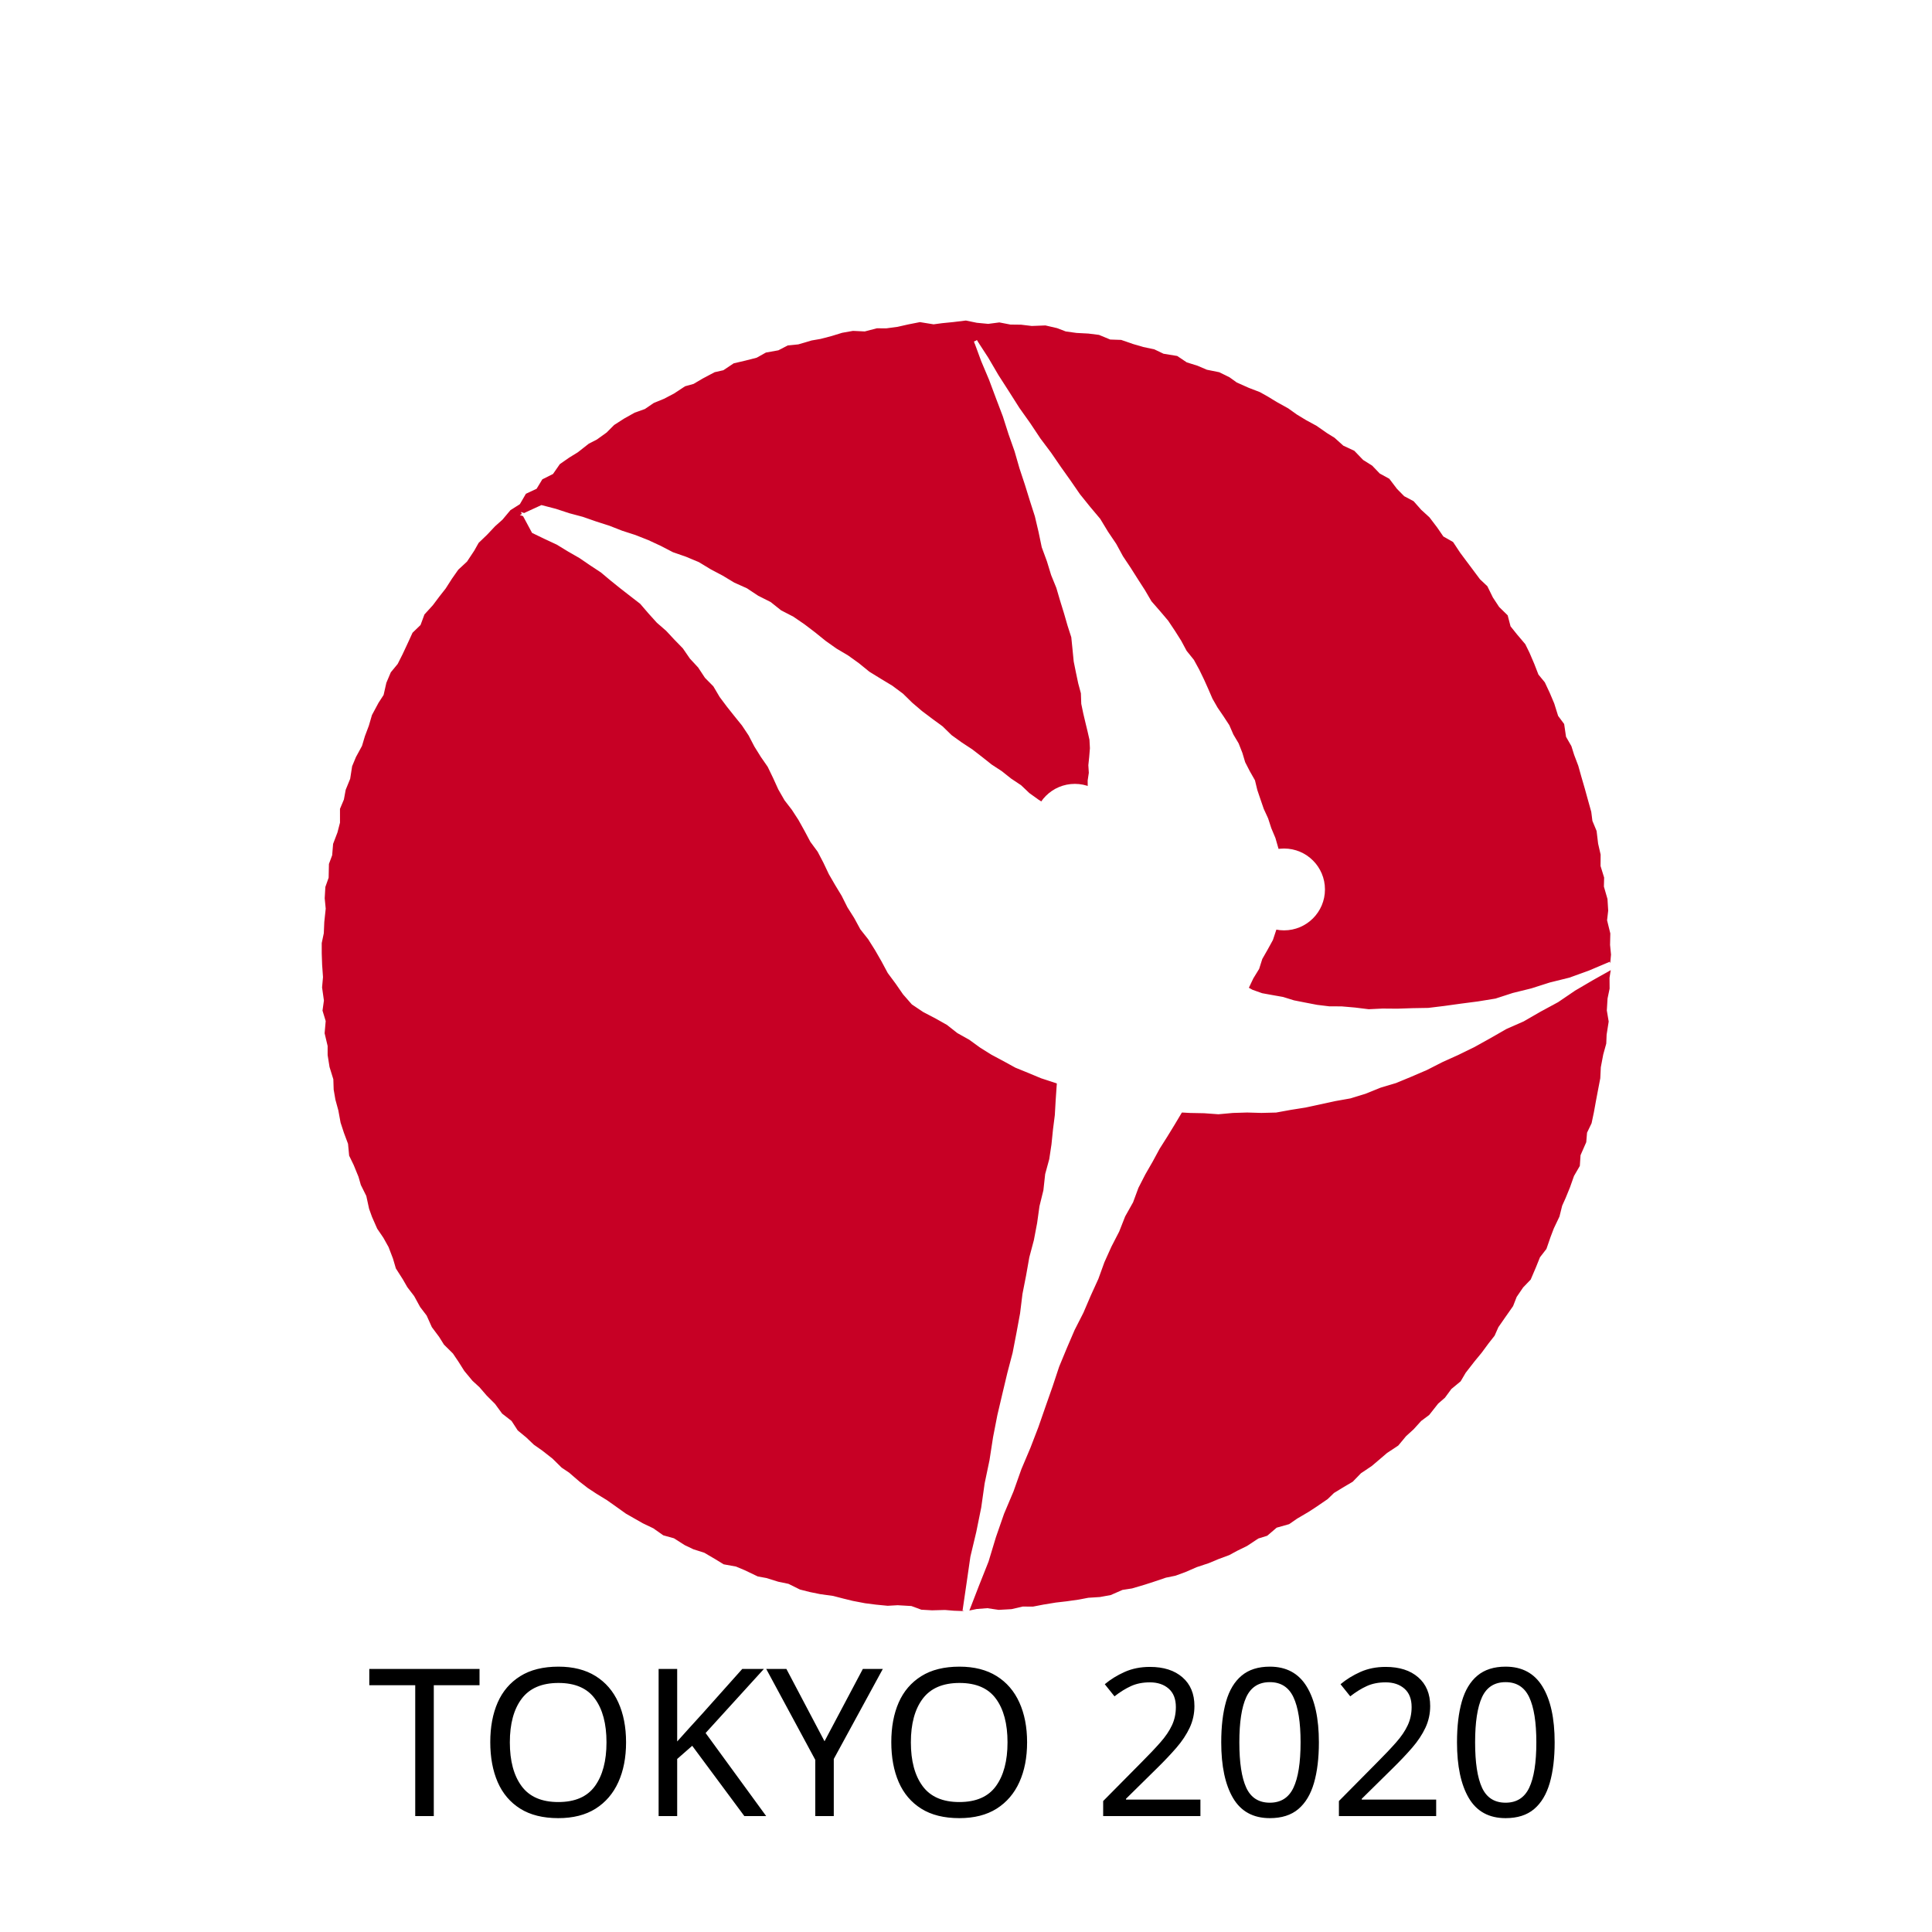
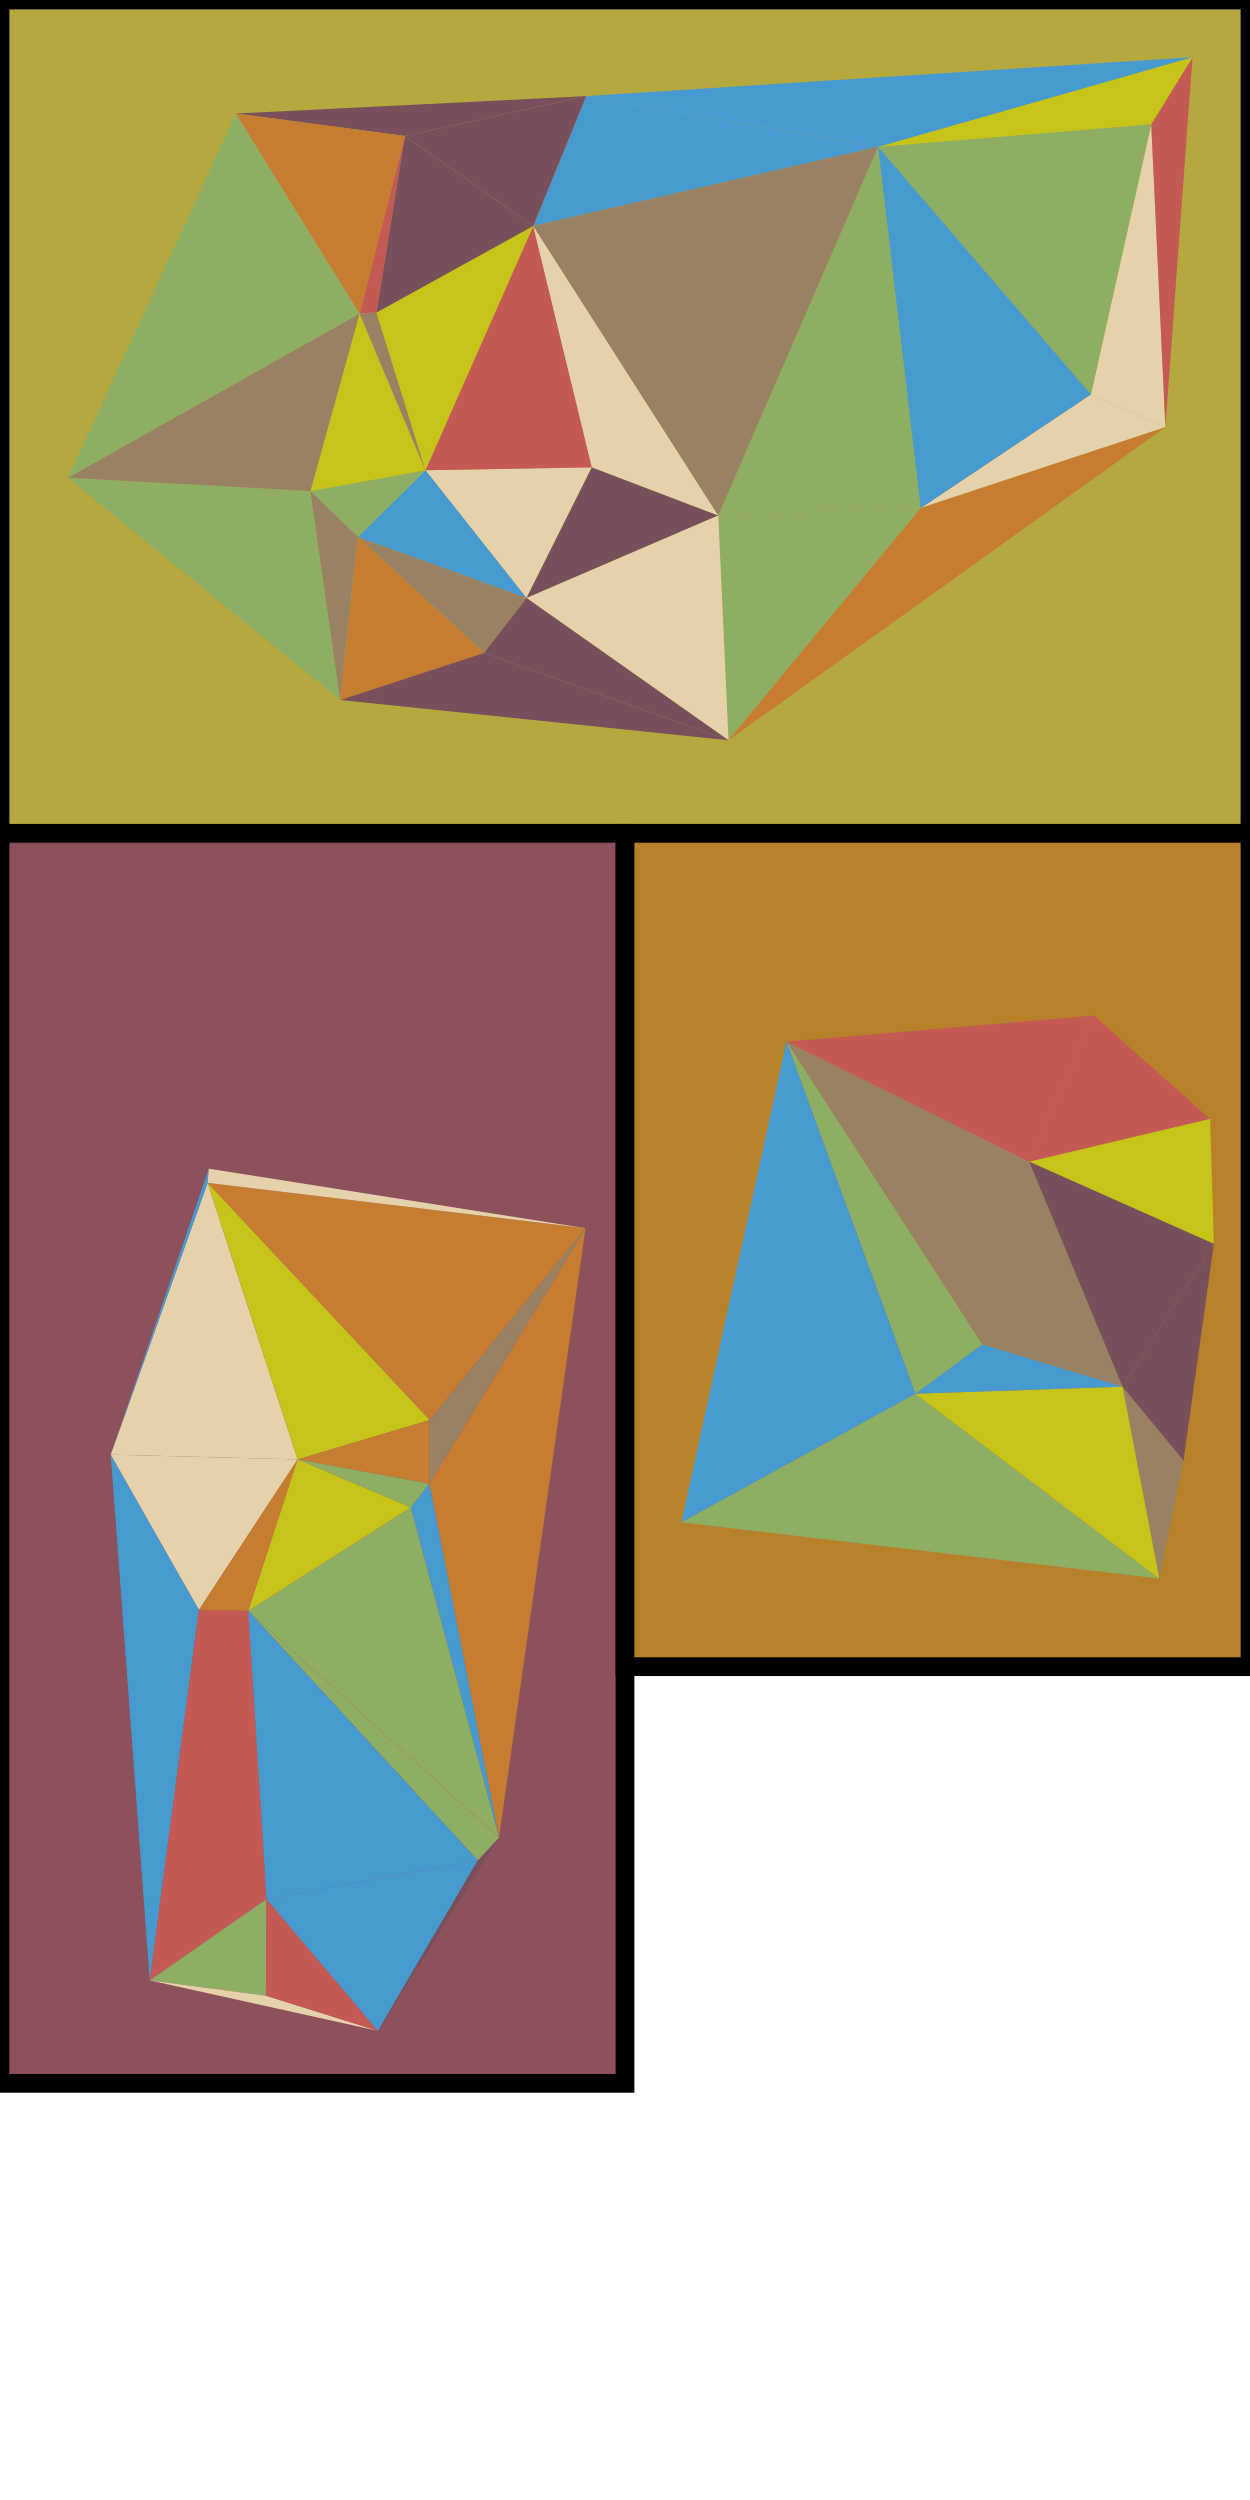
- <svg xmlns="http://www.w3.org/2000/svg" xmlns:html="http://www.w3.org/1999/xhtml" width="600" height="600" version="1.1">
+ <svg xmlns="http://www.w3.org/2000/svg" xmlns:html="http://www.w3.org/1999/xhtml" width="1000" height="2000" version="1.1">
  <html:defs>
    <html:style type="text/css">
body { background-color: rgb(234, 234, 234); }
#canvas svg { background-color: white; box-shadow: rgba(0, 0, 0, 0.059) 0px 3px 2px 0px, rgba(0, 0, 0, 0.02) -1px -1px 1px 0px inset; border-width: 1px; border-style: solid; border-color: rgb(226, 226, 226) rgb(226, 226, 226) rgb(206, 206, 206); border-image: initial; }</html:style>
  </html:defs>
-   <g transform="translate(300 300)">
-     <path fill="rgb(199, 0, 37)" stroke="none" d="M 200 0 L 200.368 0.388 L 199.85 3.668 L 199.879 7.026 L 199.24 10.09 L 199.014 13.813 L 199.594 17.247 L 198.951 21.323 L 198.84 24.085 L 197.901 27.482 L 197.147 31.446 L 196.982 34.861 L 196.379 37.995 L 195.658 41.787 L 195 45.422 L 194.28 48.832 L 192.872 51.765 L 192.624 54.717 L 190.852 58.757 L 190.629 62.088 L 188.824 65.199 L 187.553 68.791 L 186.22 72.052 L 185.142 74.454 L 184.306 77.81 L 182.553 81.495 L 181.559 84.1 L 180.258 87.867 L 178.255 90.456 L 176.955 93.677 L 175.37 97.386 L 173.031 99.816 L 171.018 102.768 L 169.899 105.631 L 167.303 109.333 L 165.329 112.18 L 164.166 114.813 L 162.302 117.182 L 160.112 120.144 L 158.002 122.705 L 155.188 126.316 L 153.622 128.979 L 150.746 131.354 L 148.743 134.072 L 146.621 135.917 L 143.85 139.431 L 141.35 141.3 L 139.028 143.864 L 136.668 146.013 L 134.249 148.927 L 130.743 151.251 L 128.142 153.473 L 125.998 155.293 L 122.66 157.53 L 120.099 160.165 L 117.377 161.765 L 114.279 163.66 L 112.327 165.551 L 108.68 168.043 L 106.443 169.5 L 102.835 171.623 L 100.356 173.339 L 96.484 174.432 L 93.543 176.944 L 90.782 177.802 L 87.297 180.106 L 84.276 181.586 L 81.729 182.961 L 78.426 184.185 L 75.405 185.447 L 71.666 186.687 L 68.13 188.226 L 65.045 189.352 L 62.077 189.961 L 58.221 191.261 L 55.501 192.138 L 51.569 193.301 L 48.602 193.76 L 44.95 195.355 L 41.613 195.969 L 37.983 196.203 L 35.085 196.758 L 31.247 197.302 L 27.884 197.691 L 24.046 198.32 L 20.792 198.95 L 17.616 198.927 L 14.121 199.737 L 10.145 199.96 L 6.594 199.433 L 3.319 199.69 L 0.075 200.366 L -3.763 200.225 L -6.528 199.992 L -10.547 200.099 L -13.858 199.909 L -16.956 198.769 L -21.222 198.516 L -24.321 198.691 L -28.046 198.325 L -31.342 197.902 L -35.169 197.168 L -38.145 196.439 L -41.229 195.639 L -45.269 195.079 L -48.468 194.427 L -51.564 193.645 L -55.132 191.877 L -58.311 191.215 L -62.008 190.067 L -64.651 189.588 L -68.701 187.652 L -71.436 186.506 L -75.261 185.814 L -77.838 184.235 L -81.28 182.215 L -84.643 181.147 L -87.333 179.867 L -90.703 177.728 L -94.016 176.806 L -97.108 174.631 L -100.38 173.064 L -103.129 171.498 L -105.614 170.08 L -108.49 168.024 L -111.474 165.914 L -114.749 163.903 L -117.442 162.133 L -120.047 160.118 L -123.264 157.333 L -125.568 155.793 L -128.404 152.999 L -131.536 150.539 L -134.208 148.66 L -136.567 146.416 L -139.214 144.235 L -141.126 141.294 L -144.06 139.005 L -146.258 136.003 L -148.848 133.417 L -151.111 130.8 L -153.267 128.819 L -155.801 125.767 L -157.622 122.886 L -159.339 120.342 L -162.125 117.578 L -163.624 115.183 L -165.887 112.159 L -167.5 108.557 L -169.52 105.907 L -171.377 102.517 L -173.502 99.742 L -174.886 97.328 L -177.064 93.916 L -177.961 90.859 L -179.332 87.281 L -180.938 84.4 L -182.861 81.577 L -184.479 77.894 L -185.375 75.405 L -186.244 71.408 L -187.934 68.01 L -188.664 65.47 L -190.153 61.823 L -191.568 58.905 L -191.917 55.221 L -193.187 51.824 L -194.232 48.63 L -194.923 44.86 L -195.837 41.511 L -196.374 38.39 L -196.479 35.183 L -197.661 31.372 L -198.25 27.666 L -198.252 24.839 L -199.188 20.888 L -198.853 17.093 L -199.842 13.853 L -199.404 10.724 L -199.977 6.656 L -199.689 3.435 L -199.962 -0.413 L -200.082 -3.897 L -200.084 -7.128 L -199.44 -10.175 L -199.288 -13.678 L -198.847 -17.805 L -199.162 -21.017 L -198.957 -24.554 L -197.94 -27.407 L -197.847 -31.689 L -196.843 -34.39 L -196.552 -37.926 L -195.199 -41.478 L -194.411 -44.517 L -194.416 -48.803 L -193.201 -51.696 L -192.643 -54.722 L -191.249 -58.145 L -190.643 -62.033 L -189.449 -64.909 L -187.574 -68.356 L -186.673 -71.38 L -185.446 -74.641 L -184.49 -77.925 L -182.45 -81.729 L -180.87 -84.167 L -180.01 -87.961 L -178.631 -91.209 L -176.494 -93.805 L -174.968 -96.835 L -173.312 -100.38 L -171.882 -103.499 L -169.397 -105.895 L -168.187 -109.172 L -165.568 -112.049 L -163.556 -114.729 L -161.6 -117.224 L -159.645 -120.274 L -157.685 -123.069 L -154.968 -125.589 L -152.725 -128.97 L -151.352 -131.411 L -148.728 -133.931 L -146.208 -136.604 L -143.96 -138.605 L -141.485 -141.56 L -138.549 -143.424 L -136.678 -146.65 L -133.351 -148.208 L -131.577 -151.137 L -128.26 -152.799 L -126.134 -155.866 L -123.231 -157.884 L -120.562 -159.53 L -117.146 -162.21 L -114.643 -163.493 L -111.593 -165.686 L -109.278 -168.015 L -106.178 -170.005 L -102.911 -171.837 L -99.724 -172.975 L -96.97 -174.851 L -93.803 -176.147 L -90.678 -177.78 L -87.242 -180.042 L -84.618 -180.769 L -81.784 -182.437 L -78.073 -184.406 L -75.348 -185.022 L -72.152 -187.159 L -68.499 -188.016 L -65.002 -188.911 L -62.145 -190.51 L -58.265 -191.209 L -55.356 -192.723 L -52.083 -193.048 L -47.949 -194.265 L -45.193 -194.739 L -41.707 -195.65 L -38.466 -196.646 L -35.103 -197.242 L -31.44 -197.068 L -27.678 -198.048 L -24.767 -198.027 L -21.296 -198.49 L -17.909 -199.255 L -14.308 -199.963 L -10.065 -199.278 L -7.397 -199.636 L -3.988 -199.975 L -0.034 -200.455 L 3.354 -199.758 L 6.895 -199.418 L 10.356 -199.869 L 13.798 -199.204 L 17.101 -199.165 L 20.43 -198.768 L 24.664 -198.932 L 28.268 -198.1 L 31.009 -197.057 L 34.331 -196.604 L 37.997 -196.411 L 41.305 -195.997 L 44.793 -194.553 L 48.182 -194.441 L 51.936 -193.147 L 55.069 -192.234 L 58.498 -191.502 L 61.343 -190.144 L 65.588 -189.451 L 68.552 -187.466 L 71.892 -186.42 L 74.794 -185.179 L 78.637 -184.405 L 81.827 -182.835 L 84.081 -181.221 L 87.828 -179.548 L 91.267 -178.226 L 93.647 -176.898 L 96.495 -175.164 L 100.088 -173.166 L 102.725 -171.282 L 105.589 -169.541 L 108.865 -167.76 L 112.196 -165.441 L 114.45 -164.048 L 117.187 -161.589 L 120.583 -160.014 L 123.327 -157.161 L 126.143 -155.392 L 128.494 -152.943 L 131.462 -151.315 L 133.837 -148.185 L 136.089 -145.899 L 139.005 -144.35 L 141.341 -141.705 L 143.944 -139.322 L 146.311 -136.208 L 148.244 -133.393 L 151.265 -131.677 L 153.439 -128.383 L 155.273 -125.918 L 157.171 -123.384 L 159.626 -120.1 L 161.915 -117.943 L 163.63 -114.443 L 165.575 -111.491 L 168.222 -108.907 L 169.111 -105.495 L 171.062 -103.054 L 173.696 -99.939 L 174.988 -97.318 L 176.479 -93.837 L 177.768 -90.517 L 179.758 -88.09 L 181.299 -84.8 L 182.68 -81.533 L 183.887 -77.674 L 185.762 -75.157 L 186.344 -71.184 L 188.014 -68.273 L 188.862 -65.579 L 190.152 -62.176 L 191.088 -58.832 L 192.182 -55.067 L 193.098 -51.746 L 194.178 -47.889 L 194.535 -45.072 L 195.837 -41.94 L 196.31 -38.001 L 197.088 -34.601 L 197.065 -31.049 L 198.177 -27.459 L 198.107 -24.655 L 199.218 -20.812 L 199.44 -17.202 L 199.093 -14.203 L 200.099 -10.114 L 200.019 -6.542 L 200.315 -3.546" />
-     <circle cx="98.771" cy="-23.776" r="12.707" fill="rgb(255, 255, 255)" stroke="none" />
-     <path fill="rgb(255, 255, 255)" stroke="rgb(255, 255, 255)" d="M 0.519 200.137 L 3.528 192.359 L 6.531 184.794 L 8.813 177.242 L 11.342 169.962 L 14.284 162.999 L 16.731 156.095 L 19.527 149.486 L 22.028 142.984 L 24.252 136.587 L 26.438 130.362 L 28.46 124.266 L 30.862 118.459 L 33.28 112.83 L 36.014 107.467 L 38.299 102.132 L 40.647 96.978 L 42.51 91.828 L 44.712 86.938 L 47.122 82.263 L 48.975 77.556 L 51.43 73.181 L 53.093 68.689 L 55.248 64.486 L 57.561 60.462 L 59.702 56.504 L 62.084 52.74 L 64.347 49.05 L 66.504 45.432 L 68.262 41.788 L 69.859 38.19 L 72.046 34.865 L 73.762 31.478 L 75.269 28.107 L 77.284 24.959 L 79.189 21.841 L 80.689 18.665 L 82.583 15.65 L 84.128 12.583 L 85.892 9.609 L 87.372 6.594 L 88.803 3.591 L 90.585 0.682 L 91.559 -2.389 L 93.228 -5.315 L 94.85 -8.262 L 95.869 -11.321 L 96.91 -14.383 L 98.014 -17.452 L 99.522 -20.502 L 98.771 -23.776 L 98.426 -26.983 L 98.131 -30.167 L 97.478 -33.339 L 96.515 -36.479 L 95.624 -39.582 L 94.343 -42.631 L 93.362 -45.655 L 92.003 -48.613 L 90.987 -51.571 L 89.992 -54.51 L 89.273 -57.48 L 87.678 -60.29 L 86.232 -63.104 L 85.357 -66.032 L 84.222 -68.911 L 82.587 -71.67 L 81.341 -74.54 L 79.557 -77.27 L 77.701 -79.989 L 76.088 -82.808 L 74.805 -85.778 L 73.46 -88.778 L 71.997 -91.793 L 70.356 -94.8 L 68.086 -97.619 L 66.41 -100.744 L 64.46 -103.833 L 62.379 -106.947 L 59.836 -109.945 L 57.184 -112.982 L 55.18 -116.408 L 52.967 -119.849 L 50.725 -123.389 L 48.331 -126.979 L 46.232 -130.835 L 43.684 -134.608 L 41.273 -138.582 L 38.12 -142.336 L 34.977 -146.239 L 32.095 -150.421 L 29.064 -154.685 L 26.028 -159.108 L 22.696 -163.55 L 19.563 -168.262 L 16.18 -173.024 L 12.985 -178.062 L 9.668 -183.223 L 6.495 -188.645 L 2.961 -194.081 L 5.846 -188.32 L 8.653 -182.714 L 11.385 -177.26 L 14.041 -171.954 L 16.623 -166.791 L 19.13 -161.769 L 21.563 -156.884 L 23.922 -152.132 L 26.209 -147.509 L 28.424 -143.012 L 30.567 -138.637 L 32.638 -134.38 L 34.639 -130.238 L 36.57 -126.207 L 38.43 -122.283 L 40.222 -118.463 L 41.946 -114.743 L 43.601 -111.119 L 45.188 -107.588 L 46.709 -104.146 L 48.163 -100.789 L 49.551 -97.514 L 50.873 -94.317 L 52.131 -91.194 L 53.324 -88.141 L 54.454 -85.156 L 55.52 -82.234 L 56.523 -79.371 L 57.464 -76.564 L 58.344 -73.81 L 59.162 -71.104 L 59.919 -68.443 L 60.616 -65.823 L 61.254 -63.241 L 61.832 -60.693 L 62.352 -58.175 L 62.813 -55.683 L 63.218 -53.214 L 63.565 -50.765 L 63.855 -48.331 L 64.09 -45.908 L 64.269 -43.494 L 64.394 -41.085 L 64.464 -38.676 L 64.48 -36.265 L 64.443 -33.847 L 64.353 -31.418 L 64.21 -28.976 L 64.017 -26.517 L 63.771 -24.036 L 63.475 -21.53 L 63.129 -18.996 L 62.734 -16.429 L 62.289 -13.826 L 61.796 -11.184 L 61.254 -8.499 L 60.665 -5.767 L 60.029 -2.984 L 59.347 -0.147 L 58.619 2.748 L 57.845 5.705 L 57.026 8.727 L 56.163 11.817 L 55.257 14.981 L 54.306 18.221 L 53.314 21.541 L 52.278 24.944 L 51.201 28.435 L 50.083 32.017 L 48.925 35.693 L 47.726 39.468 L 46.487 43.345 L 45.21 47.327 L 43.894 51.419 L 42.539 55.624 L 41.148 59.945 L 39.719 64.387 L 38.254 68.953 L 36.753 73.647 L 35.216 78.472 L 33.645 83.432 L 32.04 88.531 L 30.4 93.773 L 28.727 99.16 L 27.022 104.697 L 25.284 110.388 L 23.515 116.236 L 21.714 122.244 L 19.883 128.417 L 18.021 134.758 L 16.13 141.271 L 14.21 147.96 L 12.262 154.827 L 10.285 161.878 L 8.281 169.114 L 6.25 176.541 L 4.192 184.162 L 2.109 191.98 L 1.2246467991473532e-14 200 Z" />
-     <path fill="rgb(255, 255, 255)" stroke="rgb(255, 255, 255)" d="M -0.519 199.863 L 0.689 191.602 L 1.853 183.531 L 3.686 175.84 L 5.22 168.267 L 6.286 160.756 L 7.792 153.559 L 8.894 146.433 L 10.232 139.559 L 11.791 132.93 L 13.328 126.473 L 14.968 120.223 L 16.167 114.012 L 17.288 107.946 L 18.029 101.928 L 19.156 96.188 L 20.153 90.567 L 21.57 85.234 L 22.578 79.927 L 23.311 74.681 L 24.53 69.738 L 25.078 64.726 L 26.345 60.086 L 27.048 55.405 L 27.518 50.786 L 28.085 46.334 L 28.335 41.914 L 28.627 37.639 L 28.947 33.504 L 29.588 29.598 L 30.308 25.844 L 30.357 22.005 L 30.795 18.41 L 31.358 14.974 L 31.329 11.482 L 31.324 8.121 L 31.638 4.97 L 31.469 1.803 L 31.562 -1.173 L 31.346 -4.113 L 31.322 -6.888 L 31.256 -9.559 L 30.745 -12.216 L 30.949 -14.609 L 30.363 -17.054 L 29.728 -19.391 L 29.599 -21.537 L 29.349 -23.608 L 28.937 -25.608 L 28.021 -27.569 L 29.262 -29.257 L 29.995 -30.969 L 30.574 -32.67 L 31.407 -34.354 L 32.444 -36.05 L 33.304 -37.771 L 34.444 -39.539 L 35.177 -41.334 L 36.177 -43.204 L 36.724 -45.091 L 37.138 -47.019 L 37.162 -48.949 L 37.949 -51.075 L 38.472 -53.245 L 38.306 -55.353 L 38.285 -57.571 L 38.645 -59.977 L 38.497 -62.346 L 38.766 -64.938 L 38.986 -67.631 L 38.841 -70.32 L 38.242 -72.964 L 37.58 -75.689 L 36.91 -78.519 L 36.293 -81.483 L 36.176 -84.768 L 35.337 -87.89 L 34.641 -91.195 L 33.946 -94.631 L 33.581 -98.347 L 33.192 -102.195 L 32.021 -105.831 L 30.924 -109.638 L 29.72 -113.537 L 28.529 -117.587 L 26.907 -121.579 L 25.593 -125.869 L 24.004 -130.178 L 23.013 -134.937 L 21.87 -139.785 L 20.324 -144.598 L 18.781 -149.579 L 17.097 -154.66 L 15.563 -159.989 L 13.682 -165.321 L 11.903 -170.883 L 9.785 -176.459 L 7.638 -182.206 L 5.196 -187.995 L 2.961 -194.081 L 5.846 -188.32 L 8.653 -182.714 L 11.385 -177.26 L 14.041 -171.954 L 16.623 -166.791 L 19.13 -161.769 L 21.563 -156.884 L 23.922 -152.132 L 26.209 -147.509 L 28.424 -143.012 L 30.567 -138.637 L 32.638 -134.38 L 34.639 -130.238 L 36.57 -126.207 L 38.43 -122.283 L 40.222 -118.463 L 41.946 -114.743 L 43.601 -111.119 L 45.188 -107.588 L 46.709 -104.146 L 48.163 -100.789 L 49.551 -97.514 L 50.873 -94.317 L 52.131 -91.194 L 53.324 -88.141 L 54.454 -85.156 L 55.52 -82.234 L 56.523 -79.371 L 57.464 -76.564 L 58.344 -73.81 L 59.162 -71.104 L 59.919 -68.443 L 60.616 -65.823 L 61.254 -63.241 L 61.832 -60.693 L 62.352 -58.175 L 62.813 -55.683 L 63.218 -53.214 L 63.565 -50.765 L 63.855 -48.331 L 64.09 -45.908 L 64.269 -43.494 L 64.394 -41.085 L 64.464 -38.676 L 64.48 -36.265 L 64.443 -33.847 L 64.353 -31.418 L 64.21 -28.976 L 64.017 -26.517 L 63.771 -24.036 L 63.475 -21.53 L 63.129 -18.996 L 62.734 -16.429 L 62.289 -13.826 L 61.796 -11.184 L 61.254 -8.499 L 60.665 -5.767 L 60.029 -2.984 L 59.347 -0.147 L 58.619 2.748 L 57.845 5.705 L 57.026 8.727 L 56.163 11.817 L 55.257 14.981 L 54.306 18.221 L 53.314 21.541 L 52.278 24.944 L 51.201 28.435 L 50.083 32.017 L 48.925 35.693 L 47.726 39.468 L 46.487 43.345 L 45.21 47.327 L 43.894 51.419 L 42.539 55.624 L 41.148 59.945 L 39.719 64.387 L 38.254 68.953 L 36.753 73.647 L 35.216 78.472 L 33.645 83.432 L 32.04 88.531 L 30.4 93.773 L 28.727 99.16 L 27.022 104.697 L 25.284 110.388 L 23.515 116.236 L 21.714 122.244 L 19.883 128.417 L 18.021 134.758 L 16.13 141.271 L 14.21 147.96 L 12.262 154.827 L 10.285 161.878 L 8.281 169.114 L 6.25 176.541 L 4.192 184.162 L 2.109 191.98 L 1.2246467991473532e-14 200 Z" />
-     <circle cx="33.799" cy="-43.855" r="12.707" fill="rgb(255, 255, 255)" stroke="none" />
-     <path fill="rgb(255, 255, 255)" stroke="rgb(255, 255, 255)" d="M 199.673 -0.668 L 193.588 1.905 L 187.541 4.091 L 181.424 5.608 L 175.666 7.445 L 169.948 8.856 L 164.559 10.603 L 159.064 11.497 L 153.714 12.192 L 148.573 12.906 L 143.592 13.511 L 138.672 13.596 L 133.963 13.753 L 129.398 13.716 L 125.048 13.926 L 120.758 13.398 L 116.663 13.043 L 112.746 13.02 L 108.938 12.555 L 105.267 11.848 L 101.733 11.151 L 98.347 10.1 L 95.052 9.518 L 91.849 8.936 L 88.803 7.861 L 85.95 6.287 L 83.102 5.214 L 80.444 3.692 L 77.893 2.115 L 75.526 0.226 L 73.104 -1.266 L 70.664 -2.586 L 68.494 -4.464 L 66.184 -5.937 L 64.183 -7.989 L 61.987 -9.609 L 59.989 -11.572 L 58.105 -13.699 L 56.336 -15.984 L 54.478 -18.121 L 52.736 -20.431 L 50.784 -22.471 L 48.936 -24.688 L 46.973 -26.804 L 44.882 -28.825 L 43.172 -31.348 L 41.08 -33.493 L 39.467 -36.219 L 38.008 -39.15 L 36.266 -41.832 L 33.799 -43.855 L 31.02 -45.664 L 28.349 -47.671 L 25.245 -49.362 L 22.243 -51.241 L 19.36 -53.313 L 16.795 -55.747 L 13.722 -57.797 L 10.843 -60.089 L 7.655 -62.173 L 4.701 -64.523 L 1.673 -66.864 L -1.621 -69.026 L -4.812 -71.325 L -7.582 -74.036 L -10.802 -76.393 L -14.001 -78.806 L -17.036 -81.397 L -19.884 -84.189 L -23.157 -86.628 L -26.751 -88.796 L -30.32 -90.998 L -33.493 -93.585 L -36.859 -96.006 L -40.498 -98.167 L -43.895 -100.571 L -47.11 -103.17 L -50.416 -105.688 L -53.871 -108.056 L -57.685 -110.025 L -60.944 -112.615 L -64.775 -114.543 L -68.272 -116.86 L -72.207 -118.626 L -75.813 -120.798 L -79.559 -122.78 L -83.16 -124.965 L -87.12 -126.627 L -91.216 -128.051 L -94.971 -130.001 L -98.829 -131.793 L -102.815 -133.369 L -106.93 -134.698 L -110.926 -136.263 L -115.05 -137.584 L -119.138 -139.011 L -123.367 -140.139 L -127.525 -141.506 L -131.805 -142.617 L -137.221 -140.132 L -133.103 -138.749 L -129.066 -137.278 L -125.108 -135.719 L -121.226 -134.076 L -117.419 -132.352 L -113.685 -130.549 L -110.021 -128.67 L -106.425 -126.718 L -102.896 -124.696 L -99.431 -122.606 L -96.029 -120.451 L -92.687 -118.235 L -89.403 -115.958 L -86.175 -113.625 L -83.002 -111.239 L -79.88 -108.801 L -76.809 -106.314 L -73.785 -103.783 L -70.808 -101.208 L -67.874 -98.593 L -64.982 -95.941 L -62.13 -93.254 L -59.316 -90.535 L -56.537 -87.787 L -53.792 -85.013 L -51.079 -82.215 L -48.395 -79.396 L -45.738 -76.56 L -43.108 -73.708 L -40.5 -70.843 L -37.914 -67.968 L -35.347 -65.087 L -32.797 -62.2 L -30.263 -59.313 L -27.742 -56.426 L -25.231 -53.544 L -22.73 -50.668 L -20.236 -47.801 L -17.747 -44.947 L -15.261 -42.108 L -12.775 -39.286 L -10.289 -36.484 L -7.799 -33.706 L -5.304 -30.954 L -2.802 -28.23 L -0.29 -25.538 L 2.233 -22.88 L 4.77 -20.259 L 7.322 -17.678 L 9.892 -15.139 L 12.482 -12.645 L 15.093 -10.199 L 17.727 -7.804 L 20.388 -5.462 L 23.076 -3.176 L 25.795 -0.95 L 28.545 1.215 L 31.329 3.316 L 34.149 5.349 L 37.007 7.312 L 39.906 9.203 L 42.846 11.018 L 45.831 12.755 L 48.862 14.412 L 51.941 15.984 L 55.07 17.47 L 58.252 18.867 L 61.489 20.172 L 64.782 21.382 L 68.133 22.494 L 71.545 23.507 L 75.02 24.416 L 78.559 25.22 L 82.165 25.915 L 85.84 26.499 L 89.586 26.97 L 93.405 27.323 L 97.298 27.557 L 101.269 27.669 L 105.318 27.655 L 109.449 27.514 L 113.663 27.243 L 117.962 26.838 L 122.348 26.298 L 126.823 25.618 L 131.39 24.797 L 136.05 23.832 L 140.806 22.72 L 145.659 21.459 L 150.611 20.044 L 155.665 18.475 L 160.823 16.747 L 166.086 14.859 L 171.457 12.807 L 176.938 10.589 L 182.531 8.202 L 188.237 5.644 L 194.06 2.91 L 200 0 Z" />
-     <path fill="rgb(255, 255, 255)" stroke="rgb(255, 255, 255)" d="M 200.327 0.668 L 194.532 3.916 L 188.933 7.196 L 183.638 10.796 L 178.211 13.733 L 172.967 16.759 L 167.613 19.116 L 162.582 21.998 L 157.616 24.758 L 152.649 27.182 L 147.725 29.407 L 142.939 31.845 L 138.137 33.911 L 133.382 35.879 L 128.598 37.311 L 123.938 39.197 L 119.26 40.633 L 114.579 41.466 L 109.959 42.474 L 105.37 43.462 L 100.804 44.186 L 96.249 45.014 L 91.757 45.128 L 87.322 45.003 L 82.878 45.137 L 78.381 45.544 L 74.016 45.226 L 69.595 45.14 L 65.198 44.898 L 60.74 44.763 L 56.459 44.03 L 52.314 42.929 L 48.011 42.197 L 43.957 40.877 L 39.699 39.957 L 35.736 38.432 L 31.672 37.083 L 27.587 35.736 L 23.475 34.391 L 19.536 32.746 L 15.562 31.129 L 11.874 29.102 L 8.154 27.118 L 4.617 24.904 L 1.27 22.472 L -2.396 20.424 L -5.626 17.885 L -9.282 15.821 L -13.045 13.86 L -16.481 11.555 L -19.155 8.5 L -21.48 5.146 L -23.882 1.911 L -25.825 -1.714 L -27.846 -5.22 L -29.968 -8.595 L -32.393 -11.665 L -34.3 -15.172 L -36.394 -18.483 L -38.177 -22.042 L -40.195 -25.371 L -42.146 -28.738 L -43.84 -32.309 L -45.65 -35.763 L -47.901 -38.817 L -49.723 -42.233 L -51.593 -45.595 L -53.658 -48.776 L -55.943 -51.747 L -57.843 -55.057 L -59.464 -58.619 L -61.157 -62.121 L -63.296 -65.208 L -65.298 -68.425 L -67.086 -71.859 L -69.179 -75.003 L -71.521 -77.9 L -73.844 -80.819 L -76.093 -83.826 L -78.064 -87.161 L -80.672 -89.801 L -82.796 -93.022 L -85.345 -95.769 L -87.554 -98.975 L -90.191 -101.68 L -92.792 -104.471 L -95.647 -106.951 L -98.254 -109.842 L -100.842 -112.852 L -103.892 -115.211 L -106.963 -117.599 L -110.036 -120.068 L -113.112 -122.643 L -116.443 -124.836 L -119.789 -127.12 L -123.315 -129.141 L -126.848 -131.299 L -130.607 -133.05 L -134.401 -134.882 L -137.221 -140.132 L -133.103 -138.749 L -129.066 -137.278 L -125.108 -135.719 L -121.226 -134.076 L -117.419 -132.352 L -113.685 -130.549 L -110.021 -128.67 L -106.425 -126.718 L -102.896 -124.696 L -99.431 -122.606 L -96.029 -120.451 L -92.687 -118.235 L -89.403 -115.958 L -86.175 -113.625 L -83.002 -111.239 L -79.88 -108.801 L -76.809 -106.314 L -73.785 -103.783 L -70.808 -101.208 L -67.874 -98.593 L -64.982 -95.941 L -62.13 -93.254 L -59.316 -90.535 L -56.537 -87.787 L -53.792 -85.013 L -51.079 -82.215 L -48.395 -79.396 L -45.738 -76.56 L -43.108 -73.708 L -40.5 -70.843 L -37.914 -67.968 L -35.347 -65.087 L -32.797 -62.2 L -30.263 -59.313 L -27.742 -56.426 L -25.231 -53.544 L -22.73 -50.668 L -20.236 -47.801 L -17.747 -44.947 L -15.261 -42.108 L -12.775 -39.286 L -10.289 -36.484 L -7.799 -33.706 L -5.304 -30.954 L -2.802 -28.23 L -0.29 -25.538 L 2.233 -22.88 L 4.77 -20.259 L 7.322 -17.678 L 9.892 -15.139 L 12.482 -12.645 L 15.093 -10.199 L 17.727 -7.804 L 20.388 -5.462 L 23.076 -3.176 L 25.795 -0.95 L 28.545 1.215 L 31.329 3.316 L 34.149 5.349 L 37.007 7.312 L 39.906 9.203 L 42.846 11.018 L 45.831 12.755 L 48.862 14.412 L 51.941 15.984 L 55.07 17.47 L 58.252 18.867 L 61.489 20.172 L 64.782 21.382 L 68.133 22.494 L 71.545 23.507 L 75.02 24.416 L 78.559 25.22 L 82.165 25.915 L 85.84 26.499 L 89.586 26.97 L 93.405 27.323 L 97.298 27.557 L 101.269 27.669 L 105.318 27.655 L 109.449 27.514 L 113.663 27.243 L 117.962 26.838 L 122.348 26.298 L 126.823 25.618 L 131.39 24.797 L 136.05 23.832 L 140.806 22.72 L 145.659 21.459 L 150.611 20.044 L 155.665 18.475 L 160.823 16.747 L 166.086 14.859 L 171.457 12.807 L 176.938 10.589 L 182.531 8.202 L 188.237 5.644 L 194.06 2.91 L 200 0 Z" />
-     <text x="0" y="264" fill="rgb(0, 0, 0)" stroke="none" text-anchor="middle" font-family="bauserif" font-size="64">TOKYO 2020</text>
-   </g>
+   <rect x="0" y="0" width="1000" height="666.667" fill="rgb(181, 168, 63)" stroke="rgb(0, 0, 0)" stroke-width="15" />
+   <rect x="0" y="666.667" width="500" height="1000" fill="rgb(141, 81, 91)" stroke="rgb(0, 0, 0)" stroke-width="15" />
+   <rect x="500" y="666.667" width="500" height="666.667" fill="rgb(183, 129, 41)" stroke="rgb(0, 0, 0)" stroke-width="15" />
+   <polygon points="0 0 52.299 -104.561 -80.866 -102.225" transform="translate(421.2015 478.4154)" fill="rgb(229, 210, 170)" stroke="none" />
+   <polygon points="0 0 134.821 48.773 53.955 -53.453" transform="translate(286.3809 429.6428)" fill="rgb(71, 154, 208)" stroke="none" />
+   <polygon points="0 0 -52.299 104.561 101.105 38.533" transform="translate(473.5 373.8539)" fill="rgb(121, 79, 91)" stroke="none" />
+   <polygon points="0 0 53.955 -53.453 -38.051 -36.805" transform="translate(286.3809 429.6428)" fill="rgb(142, 174, 99)" stroke="none" />
+   <polygon points="0 0 217.866 177.831 194.1 10.657" transform="translate(54.22942 382.1807)" fill="rgb(142, 174, 99)" stroke="none" />
+   <polygon points="0 0 14.286 -130.369 -23.766 -167.174" transform="translate(272.0953 560.0119)" fill="rgb(153, 130, 99)" stroke="none" />
+   <polygon points="0 0 92.006 -16.648 39.328 -142.013" transform="translate(248.3296 392.8375)" fill="rgb(198, 196, 25)" stroke="none" />
+   <polygon points="0 0 194.1 10.657 233.428 -131.356" transform="translate(54.22942 382.1807)" fill="rgb(153, 130, 99)" stroke="none" />
+   <polygon points="0 0 -136.106 90.859 59.626 26.152" transform="translate(872.7017 315.5792)" fill="rgb(229, 210, 170)" stroke="none" />
+   <polygon points="0 0 -48.295 216.26 11.331 242.412" transform="translate(920.997 99.31928)" fill="rgb(229, 210, 170)" stroke="none" />
+   <polygon points="0 0 -33.029 53.567 -21.699 295.98" transform="translate(954.0261 45.75188)" fill="rgb(197, 90, 84)" stroke="none" />
+   <polygon points="0 0 -161.991 5.949 -153.792 185.785" transform="translate(736.5961 406.4379)" fill="rgb(142, 174, 99)" stroke="none" />
+   <polygon points="0 0 -153.404 66.028 8.199 179.836" transform="translate(574.605 412.3869)" fill="rgb(229, 210, 170)" stroke="none" />
+   <polygon points="0 0 -195.731 64.706 -349.524 250.491" transform="translate(932.3275 341.7317)" fill="rgb(198, 124, 49)" stroke="none" />
+   <polygon points="0 0 161.991 -5.949 127.86 -294.938" transform="translate(574.605 412.3869)" fill="rgb(142, 174, 99)" stroke="none" />
+   <polygon points="0 0 48.295 -216.26 -170.237 -198.13" transform="translate(872.7017 315.5792)" fill="rgb(142, 174, 99)" stroke="none" />
+   <polygon points="0 0 136.106 -90.859 -34.131 -288.989" transform="translate(736.5961 406.4379)" fill="rgb(71, 154, 208)" stroke="none" />
+   <polygon points="0 0 33.029 -53.567 -218.532 18.13" transform="translate(920.997 99.31928)" fill="rgb(198, 196, 25)" stroke="none" />
+   <polygon points="0 0 -485.06 31.116 -251.561 71.697" transform="translate(954.0261 45.75188)" fill="rgb(71, 154, 208)" stroke="none" />
+   <polygon points="0 0 -134.821 -48.773 -33.974 43.904" transform="translate(421.2015 478.4154)" fill="rgb(153, 130, 99)" stroke="none" />
+   <polygon points="0 0 -14.286 130.369 100.847 92.677" transform="translate(286.3809 429.6428)" fill="rgb(198, 124, 49)" stroke="none" />
+   <polygon points="0 0 310.709 32.211 115.133 -37.692" transform="translate(272.0953 560.0119)" fill="rgb(121, 79, 91)" stroke="none" />
+   <polygon points="0 0 -161.602 -113.808 -195.576 -69.903" transform="translate(582.8038 592.2229)" fill="rgb(121, 79, 91)" stroke="none" />
+   <polygon points="0 0 133.164 -2.336 86.257 -195.414" transform="translate(340.3357 376.19)" fill="rgb(197, 90, 84)" stroke="none" />
+   <polygon points="0 0 -233.499 -40.581 -275.872 63.327" transform="translate(702.465 117.4489)" fill="rgb(71, 154, 208)" stroke="none" />
+   <polygon points="0 0 101.105 38.533 -46.908 -193.078" transform="translate(473.5 373.8539)" fill="rgb(229, 210, 170)" stroke="none" />
+   <polygon points="0 0 127.86 -294.938 -148.013 -231.611" transform="translate(574.605 412.3869)" fill="rgb(153, 130, 99)" stroke="none" />
+   <polygon points="0 0 -145.064 31.917 -42.373 103.908" transform="translate(468.9658 76.86826)" fill="rgb(121, 79, 91)" stroke="none" />
+   <polygon points="0 0 52.678 125.365 13.525 -0.814" transform="translate(287.6579 250.8246)" fill="rgb(153, 130, 99)" stroke="none" />
+   <polygon points="0 0 86.257 -195.414 -39.152 -126.179" transform="translate(340.3357 376.19)" fill="rgb(198, 196, 25)" stroke="none" />
+   <polygon points="0 0 -36.244 142.039 -22.718 141.225" transform="translate(323.9018 108.7857)" fill="rgb(197, 90, 84)" stroke="none" />
+   <polygon points="0 0 -102.691 -71.991 -125.409 69.235" transform="translate(426.5925 180.7762)" fill="rgb(121, 79, 91)" stroke="none" />
+   <polygon points="0 0 145.064 -31.917 -135.137 -17.949" transform="translate(323.9018 108.7857)" fill="rgb(121, 79, 91)" stroke="none" />
+   <polygon points="0 0 233.428 -131.356 134.536 -291.344" transform="translate(54.22942 382.1807)" fill="rgb(142, 174, 99)" stroke="none" />
+   <polygon points="0 0 36.244 -142.039 -98.893 -159.988" transform="translate(287.6579 250.8246)" fill="rgb(198, 124, 49)" stroke="none" />
+   <polygon points="0 0 -302.345 -36.261 -124.655 153.541" transform="translate(468.4116 982.5549)" fill="rgb(198, 124, 49)" stroke="none" />
+   <polygon points="0 0 31.185 420.607 70.584 124.148" transform="translate(88.60709 1163.713)" fill="rgb(71, 154, 208)" stroke="none" />
+   <polygon points="0 0 93.447 -65.022 39.399 -296.458" transform="translate(119.7918 1584.32)" fill="rgb(197, 90, 84)" stroke="none" />
+   <polygon points="0 0 -93.447 65.022 -0.48 77.271" transform="translate(213.2387 1519.298)" fill="rgb(142, 174, 99)" stroke="none" />
+   <polygon points="0 0 182.526 40.354 92.967 12.249" transform="translate(119.7918 1584.32)" fill="rgb(229, 210, 170)" stroke="none" />
+   <polygon points="0 0 -89.079 -105.375 -89.559 -28.104" transform="translate(302.3181 1624.674)" fill="rgb(197, 90, 84)" stroke="none" />
+   <polygon points="0 0 89.079 105.375 168.958 -30.939" transform="translate(213.2387 1519.298)" fill="rgb(71, 154, 208)" stroke="none" />
+   <polygon points="0 0 96.882 -154.518 79.879 -136.314" transform="translate(302.3181 1624.674)" fill="rgb(121, 79, 91)" stroke="none" />
+   <polygon points="0 0 -77.459 217.419 72.062 221.254" transform="translate(166.0662 946.294)" fill="rgb(229, 210, 170)" stroke="none" />
+   <polygon points="0 0 -177.69 -189.802 -105.628 31.452" transform="translate(343.7563 1136.096)" fill="rgb(198, 196, 25)" stroke="none" />
+   <polygon points="0 0 70.584 124.148 149.521 3.835" transform="translate(88.60709 1163.713)" fill="rgb(229, 210, 170)" stroke="none" />
+   <polygon points="0 0 77.459 -217.419 78.467 -228.75" transform="translate(88.60709 1163.713)" fill="rgb(71, 154, 208)" stroke="none" />
+   <polygon points="0 0 302.345 36.261 1.008 -11.331" transform="translate(166.0662 946.294)" fill="rgb(229, 210, 170)" stroke="none" />
+   <polygon points="0 0 69.211 -487.6 -55.73 -283.209" transform="translate(399.2001 1470.155)" fill="rgb(198, 124, 49)" stroke="none" />
+   <polygon points="0 0 -124.655 153.541 -124.942 204.391" transform="translate(468.4116 982.5549)" fill="rgb(153, 130, 99)" stroke="none" />
+   <polygon points="0 0 -105.628 31.452 -0.287 50.85" transform="translate(343.7563 1136.096)" fill="rgb(198, 124, 49)" stroke="none" />
+   <polygon points="0 0 -55.73 -283.209 -70.573 -264.195" transform="translate(399.2001 1470.155)" fill="rgb(71, 154, 208)" stroke="none" />
+   <polygon points="0 0 -105.341 -19.398 -14.842 19.014" transform="translate(343.4698 1186.946)" fill="rgb(142, 174, 99)" stroke="none" />
+   <polygon points="0 0 17.003 -18.204 -183.541 -199.667" transform="translate(382.197 1488.36)" fill="rgb(142, 174, 99)" stroke="none" />
+   <polygon points="0 0 54.048 231.437 39.465 0.83" transform="translate(159.1907 1287.862)" fill="rgb(197, 90, 84)" stroke="none" />
+   <polygon points="0 0 168.958 -30.939 -14.583 -230.606" transform="translate(213.2387 1519.298)" fill="rgb(71, 154, 208)" stroke="none" />
+   <polygon points="0 0 -70.573 -264.195 -200.544 -181.463" transform="translate(399.2001 1470.155)" fill="rgb(142, 174, 99)" stroke="none" />
+   <polygon points="0 0 -78.938 120.314 -39.472 121.144" transform="translate(238.1283 1167.548)" fill="rgb(198, 124, 49)" stroke="none" />
+   <polygon points="0 0 -90.499 -38.412 -129.971 82.732" transform="translate(328.6273 1205.96)" fill="rgb(198, 196, 25)" stroke="none" />
+   <polygon points="0 0 37.564 -146.181 -156.606 -242.255" transform="translate(785.8149 1075.56)" fill="rgb(153, 130, 99)" stroke="none" />
+   <polygon points="0 0 51.72 -116.992 -194.171 -96.073" transform="translate(823.3793 929.3781)" fill="rgb(197, 90, 84)" stroke="none" />
+   <polygon points="0 0 -51.72 116.992 92.988 82.739" transform="translate(875.0996 812.3866)" fill="rgb(197, 90, 84)" stroke="none" />
+   <polygon points="0 0 -37.564 146.181 74.633 179.984" transform="translate(823.3793 929.3781)" fill="rgb(153, 130, 99)" stroke="none" />
+   <polygon points="0 0 -144.709 34.253 2.992 99.996" transform="translate(968.0879 895.1252)" fill="rgb(198, 196, 25)" stroke="none" />
+   <polygon points="0 0 74.633 179.984 147.701 65.743" transform="translate(823.3793 929.3781)" fill="rgb(121, 79, 91)" stroke="none" />
+   <polygon points="0 0 29.373 153.478 48.806 59.121" transform="translate(898.0126 1109.362)" fill="rgb(153, 130, 99)" stroke="none" />
+   <polygon points="0 0 -73.067 114.241 -24.262 173.362" transform="translate(971.08 995.1215)" fill="rgb(121, 79, 91)" stroke="none" />
+   <polygon points="0 0 382.291 44.93 187.263 -102.941" transform="translate(545.0947 1217.911)" fill="rgb(142, 174, 99)" stroke="none" />
+   <polygon points="0 0 -156.606 -242.255 -53.457 39.41" transform="translate(785.8149 1075.56)" fill="rgb(142, 174, 99)" stroke="none" />
+   <polygon points="0 0 -84.114 384.606 103.15 281.665" transform="translate(629.2084 833.3049)" fill="rgb(71, 154, 208)" stroke="none" />
+   <polygon points="0 0 -29.373 -153.478 -195.027 -147.87" transform="translate(927.3855 1262.84)" fill="rgb(198, 196, 25)" stroke="none" />
+   <polygon points="0 0 -112.198 -33.802 -165.654 5.608" transform="translate(898.0126 1109.362)" fill="rgb(71, 154, 208)" stroke="none" />
</svg>
